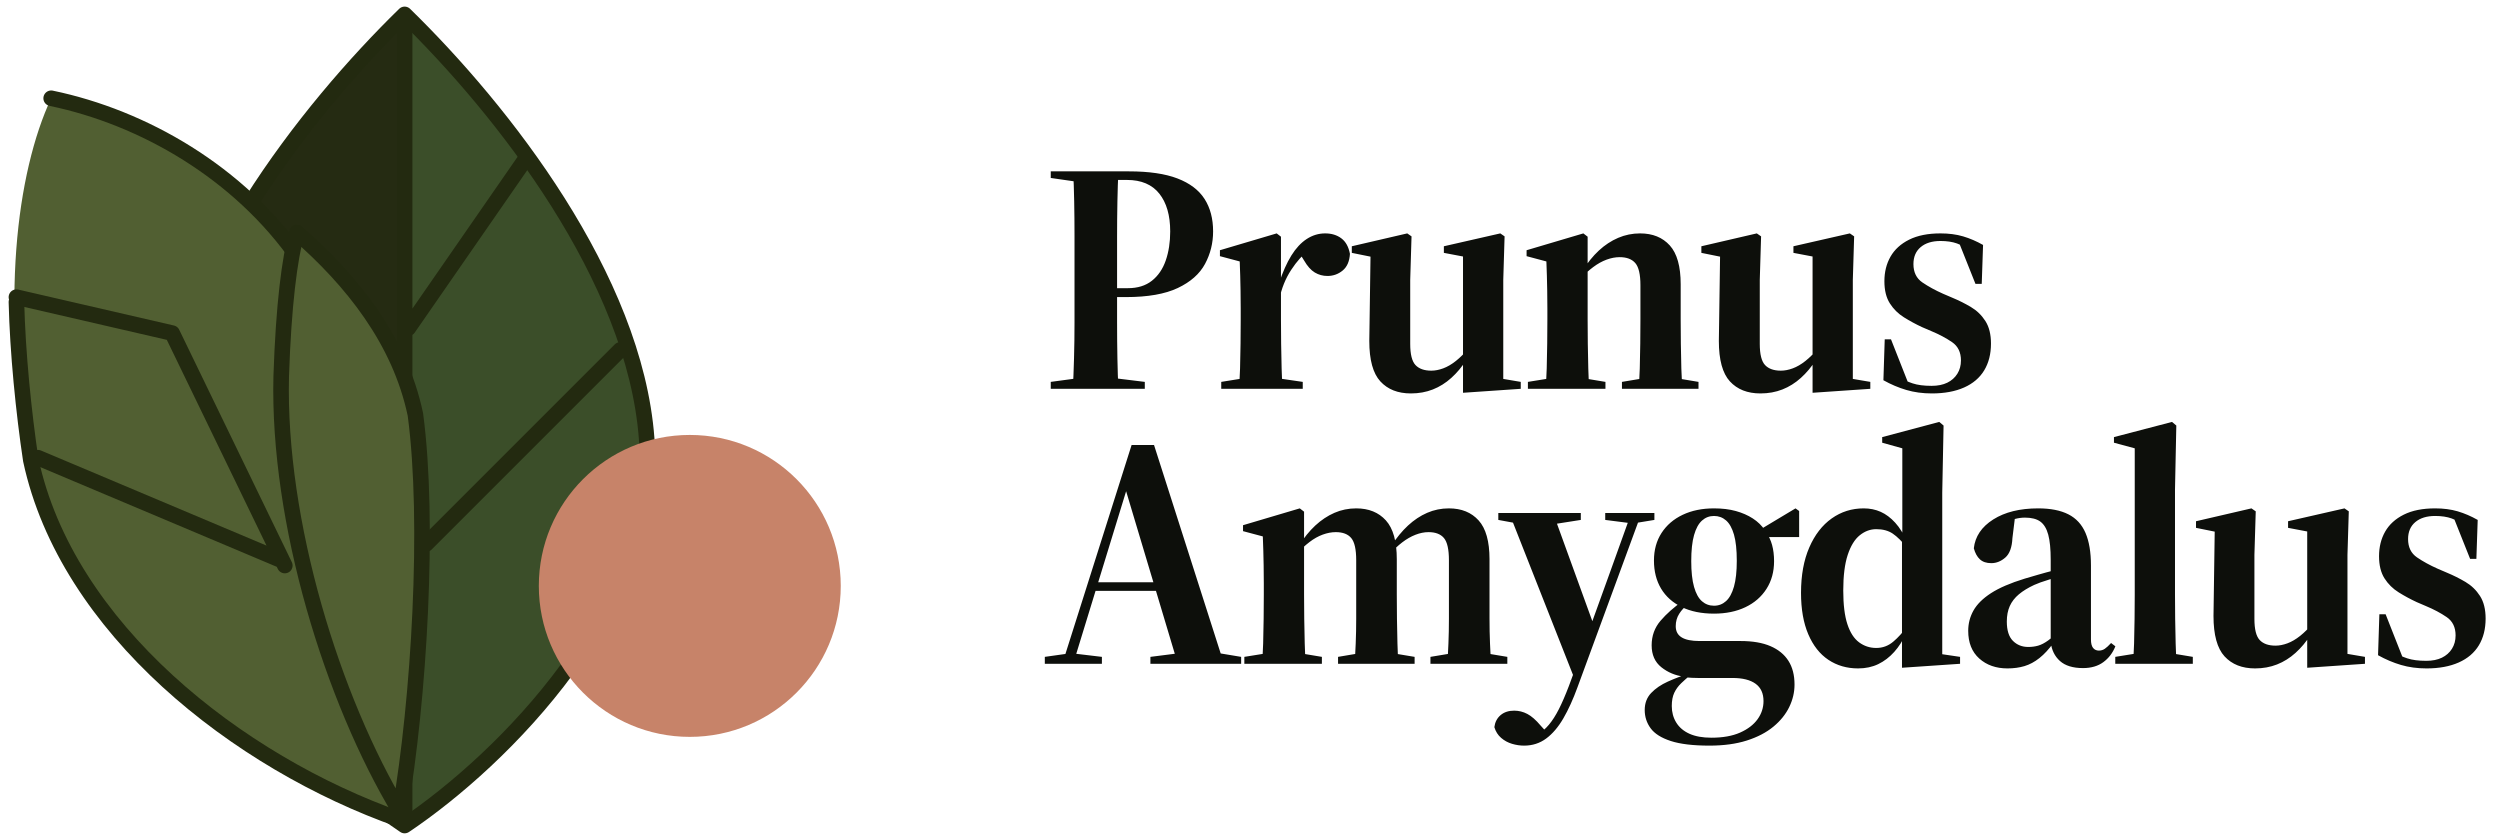
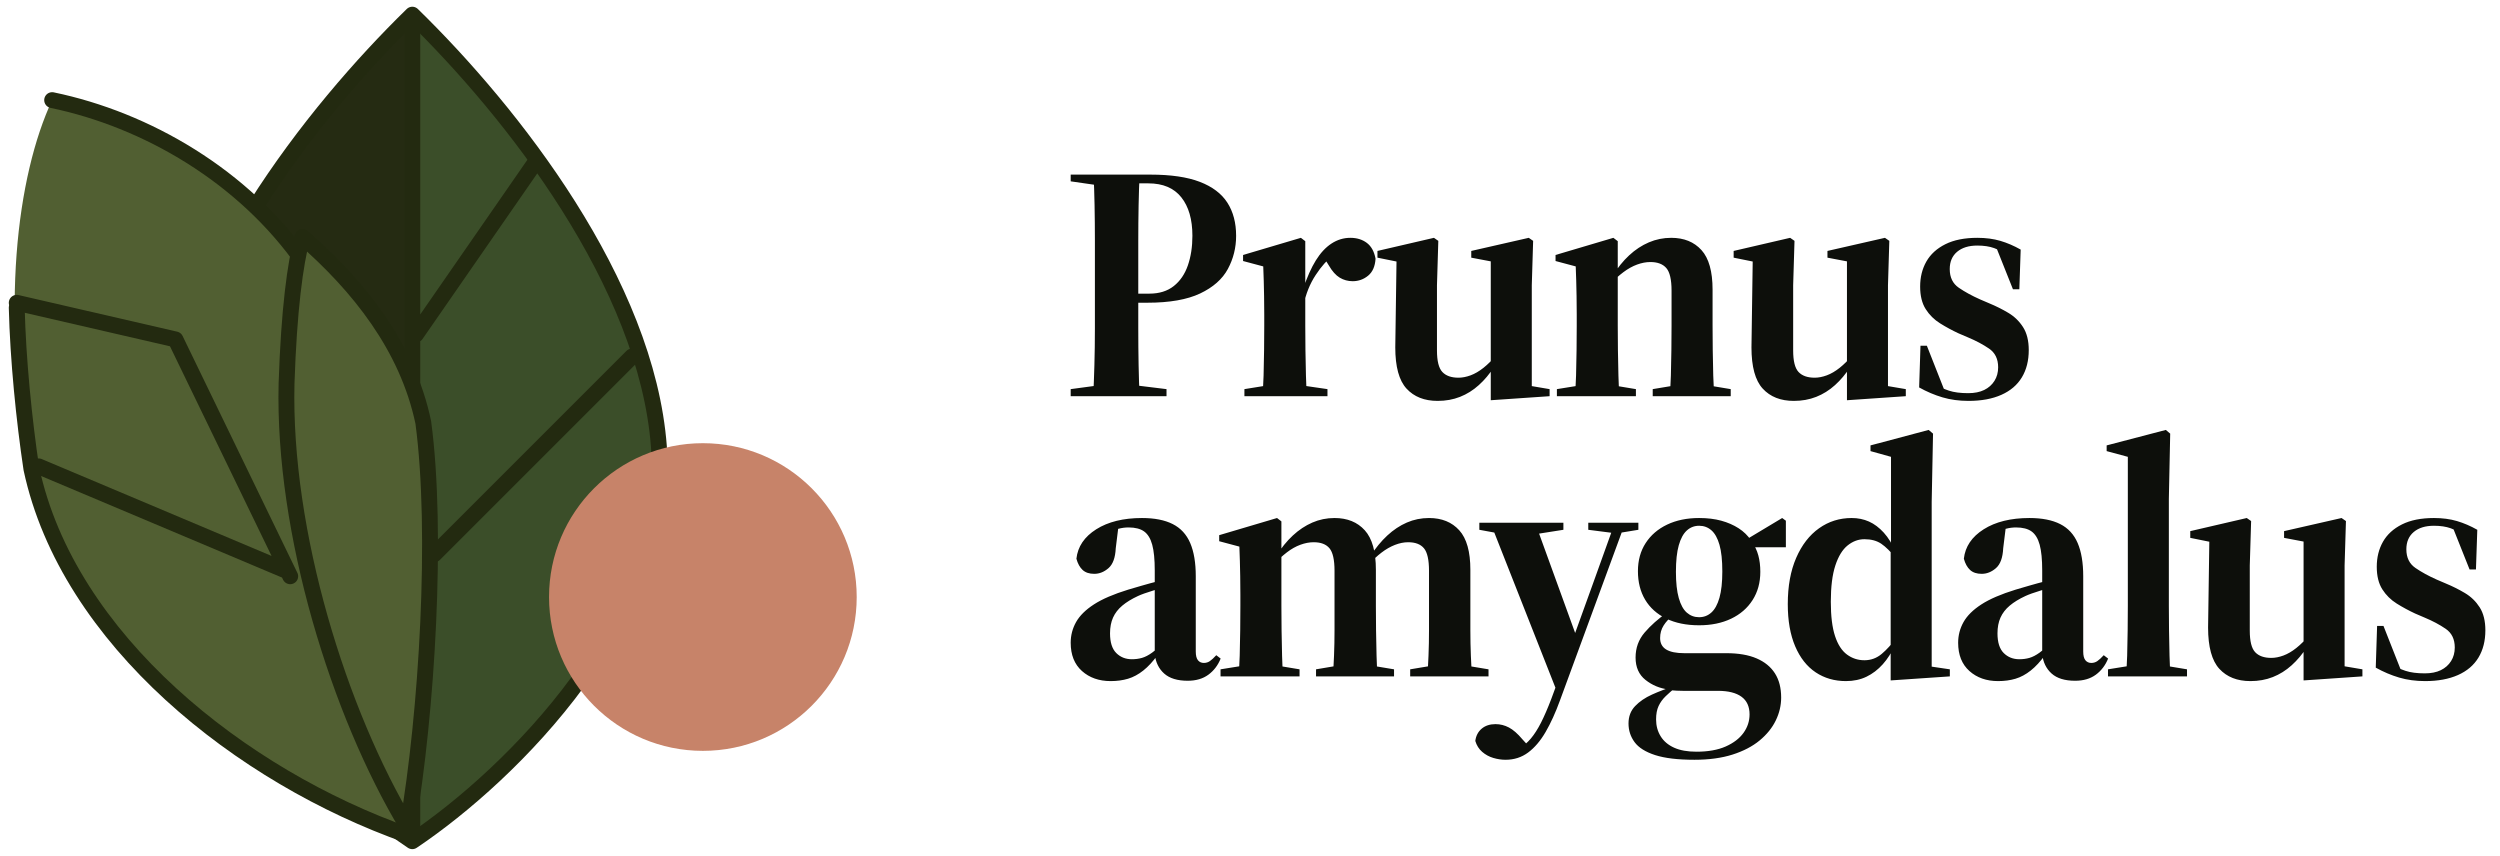
- <svg xmlns="http://www.w3.org/2000/svg" viewBox="47.43 15.33 695.51 233.66">
+ <svg xmlns="http://www.w3.org/2000/svg" viewBox="47.43 15.33 682.56 233.66">
  <g transform="translate(30 10) scale(.33333)">
    <path d="M390 705C472 650 602 520 592 382C582 248 472 108 390 28C308 108 198 248 188 382C178 520 308 650 390 705Z" fill="#3b4e29" />
    <path d="M390 705C308 650 178 520 188 382C198 248 308 108 390 28Z" fill="#252b12" />
    <path d="M390 40V700M393 290L490 150M408 470L570 308" fill="none" stroke="#232a10" stroke-width="13" stroke-linejoin="round" stroke-linecap="round" />
    <path d="M390 705C472 650 602 520 592 382C582 248 472 108 390 28C308 108 198 248 188 382C178 520 308 650 390 705Z" fill="none" stroke="#232a10" stroke-width="13" stroke-linejoin="round" stroke-linecap="round" />
    <path d="M386 700C250 652 108 540 78 400C52 272 66 160 95 98C172 114 252 160 302 232C342 302 382 500 386 700Z" fill="#515f32" />
    <path d="M66 268C67 310 72 360 78 400C108 540 250 652 386 700M95 98C172 114 252 160 302 232C342 302 382 500 386 700" fill="none" stroke="#232a10" stroke-width="13" stroke-linejoin="round" stroke-linecap="round" />
    <path d="M66 264L196 294L290 488M84 398L288 484" fill="none" stroke="#232a10" stroke-width="13" stroke-linejoin="round" stroke-linecap="round" />
    <path d="M386 693C330 600 284 452 287 330C289 270 294 232 300 210C346 250 386 300 399 362C411 452 402 600 386 693Z" fill="#515f32" stroke="#232a10" stroke-width="13" stroke-linejoin="round" stroke-linecap="round" />
    <circle cx="628" cy="505" r="126" fill="#c78369" />
  </g>
  <g fill="#0d0f0b">
    <path d="M339.754 123.5V121.572L349.301 120.287H355.452L365.917 121.572V123.5ZM345.905 123.5Q346.088 119.92 346.226 115.054Q346.364 110.189 346.364 104.956Q346.364 99.724 346.364 94.95V90.911Q346.364 86.229 346.364 81.134Q346.364 76.039 346.272 71.312Q346.18 66.584 345.996 63.004H358.573Q358.389 66.584 358.298 71.358Q358.206 76.131 358.206 81.18Q358.206 86.229 358.206 90.911V94.95Q358.206 99.724 358.206 104.956Q358.206 110.189 358.298 115.054Q358.389 119.92 358.573 123.5ZM351.504 97.98V95.501H361.235Q365.274 95.501 367.891 93.436Q370.507 91.37 371.746 87.79Q372.986 84.21 372.986 79.711Q372.986 73.01 369.956 69.2Q366.927 65.391 360.96 65.391H351.504V63.004H361.511Q369.864 63.004 375.005 64.978Q380.146 66.951 382.533 70.669Q384.92 74.387 384.92 79.711Q384.92 84.577 382.671 88.754Q380.421 92.931 375.097 95.455Q369.773 97.98 360.684 97.98ZM339.754 64.84V63.004H355.268V66.217H349.301ZM387.185 123.5V121.572L395.172 120.287H401.047L409.86 121.572V123.5ZM392.05 123.5Q392.326 121.205 392.418 117.854Q392.509 114.504 392.555 110.923Q392.601 107.343 392.601 104.222V101.193Q392.601 98.347 392.555 96.144Q392.509 93.94 392.464 92.013Q392.418 90.085 392.326 88.065L386.818 86.596V84.944L402.607 80.262L403.801 81.18V93.39V93.757V104.222Q403.801 107.343 403.847 110.923Q403.893 114.504 403.984 117.854Q404.076 121.205 404.26 123.5ZM403.342 98.622 401.965 94.124H403.25Q404.811 89.442 406.692 86.413Q408.574 83.383 410.961 81.823Q413.348 80.262 416.102 80.262Q418.764 80.262 420.6 81.639Q422.436 83.016 422.987 85.954Q422.803 89.075 420.967 90.59Q419.131 92.104 416.745 92.104Q414.817 92.104 413.21 91.141Q411.604 90.177 410.227 87.79L408.574 85.128L411.237 85.311Q409.033 86.78 406.647 90.406Q404.26 94.032 403.342 98.622ZM439.94 124.785Q434.524 124.785 431.449 121.434Q428.374 118.084 428.374 110.189L428.741 84.577L431.219 87.239L423.508 85.678V83.842L438.931 80.262L440.124 81.088L439.757 93.206V111.015Q439.757 115.33 441.226 116.89Q442.694 118.451 445.632 118.451Q447.193 118.451 448.937 117.808Q450.681 117.166 452.471 115.743Q454.261 114.32 456.005 112.209L456.281 115.605H455.271Q453.527 118.359 451.186 120.471Q448.845 122.582 446.045 123.684Q443.245 124.785 439.94 124.785ZM454.445 124.602V115.881V115.697V86.688L449.12 85.678V83.842L464.818 80.262L466.012 81.088L465.644 93.206V120.746L470.51 121.572V123.5ZM472.5 123.5V121.572L480.486 120.287H486.362L494.073 121.572V123.5ZM477.365 123.5Q477.641 121.205 477.732 117.854Q477.824 114.504 477.87 110.923Q477.916 107.343 477.916 104.222V101.193Q477.916 98.347 477.87 96.144Q477.824 93.94 477.778 92.013Q477.732 90.085 477.641 88.065L472.133 86.596V84.944L487.922 80.262L489.116 81.18V89.993V90.177V104.222Q489.116 107.343 489.161 110.923Q489.207 114.504 489.299 117.854Q489.391 121.205 489.575 123.5ZM498.663 123.5V121.572L506.374 120.287H512.249L519.96 121.572V123.5ZM503.253 123.5Q503.528 121.205 503.62 117.854Q503.712 114.504 503.758 110.923Q503.804 107.343 503.804 104.222V94.675Q503.804 90.177 502.381 88.524Q500.958 86.872 498.02 86.872Q496.276 86.872 494.394 87.56Q492.512 88.249 490.676 89.626Q488.84 91.003 487.096 92.839L486.821 90.727H487.647Q489.758 87.331 492.237 85.036Q494.715 82.741 497.607 81.502Q500.499 80.262 503.712 80.262Q508.944 80.262 511.974 83.613Q515.003 86.964 515.003 94.399V104.222Q515.003 107.343 515.049 110.923Q515.095 114.504 515.187 117.854Q515.279 121.205 515.554 123.5ZM537.189 124.785Q531.773 124.785 528.698 121.434Q525.622 118.084 525.622 110.189L525.99 84.577L528.468 87.239L520.757 85.678V83.842L536.179 80.262L537.373 81.088L537.006 93.206V111.015Q537.006 115.33 538.474 116.89Q539.943 118.451 542.881 118.451Q544.441 118.451 546.186 117.808Q547.93 117.166 549.72 115.743Q551.51 114.32 553.254 112.209L553.53 115.605H552.52Q550.776 118.359 548.435 120.471Q546.094 122.582 543.294 123.684Q540.494 124.785 537.189 124.785ZM551.694 124.602V115.881V115.697V86.688L546.369 85.678V83.842L562.067 80.262L563.26 81.088L562.893 93.206V120.746L567.759 121.572V123.5ZM584.896 124.785Q581.04 124.785 577.781 123.821Q574.522 122.857 571.401 121.113L571.768 109.73H573.512L578.286 121.848H575.165V120.012Q577.46 121.297 579.525 121.985Q581.591 122.674 584.804 122.674Q587.374 122.674 589.164 121.802Q590.954 120.93 591.964 119.323Q592.974 117.717 592.974 115.605Q592.974 112.209 590.495 110.51Q588.017 108.812 584.712 107.435L582.142 106.333Q579.571 105.14 577.139 103.625Q574.706 102.111 573.191 99.724Q571.676 97.337 571.676 93.573Q571.676 89.718 573.375 86.734Q575.073 83.751 578.561 82.006Q582.05 80.262 587.282 80.262Q590.771 80.262 593.571 81.088Q596.371 81.915 599.125 83.475L598.757 94.308H597.013L592.331 82.557H595.636V85.311Q593.8 83.751 591.872 83.062Q589.945 82.374 587.282 82.374Q583.794 82.374 581.774 84.072Q579.755 85.77 579.755 88.8Q579.755 92.196 582.233 93.895Q584.712 95.593 588.017 97.062L590.587 98.163Q593.249 99.265 595.728 100.734Q598.207 102.202 599.767 104.635Q601.328 107.068 601.328 110.923Q601.328 115.238 599.446 118.359Q597.564 121.48 593.846 123.133Q590.128 124.785 584.896 124.785Z" />
-     <path d="M338.102 200.0V198.072L344.619 197.154H346.272L353.983 198.072V200.0ZM342.967 200.0 362.245 139.137H368.487L387.949 200.0H375.097L359.95 149.418H361.511L361.143 150.612L345.996 200.0ZM351.045 179.712V177.325H375.648V179.712ZM367.478 200.0V198.072L377.576 196.787H385.011L392.723 198.072V200.0ZM393.611 200.0V198.072L401.598 196.787H407.473L415.184 198.072V200.0ZM398.476 200.0Q398.752 197.705 398.844 194.354Q398.935 191.004 398.981 187.423Q399.027 183.843 399.027 180.722V177.693Q399.027 174.847 398.981 172.644Q398.935 170.44 398.889 168.513Q398.844 166.585 398.752 164.565L393.244 163.096V161.444L409.033 156.762L410.227 157.68V166.034V166.677V180.722Q410.227 183.843 410.273 187.423Q410.319 191.004 410.41 194.354Q410.502 197.705 410.686 200.0ZM419.682 200.0V198.072L427.302 196.787H433.269L440.98 198.072V200.0ZM424.272 200.0Q424.456 197.705 424.594 194.354Q424.731 191.004 424.731 187.423Q424.731 183.843 424.731 180.722V171.175Q424.731 166.677 423.354 165.024Q421.977 163.372 419.04 163.372Q417.295 163.372 415.413 164.06Q413.532 164.749 411.741 166.126Q409.951 167.503 408.207 169.339L407.932 167.227H408.758Q410.869 163.831 413.348 161.536Q415.827 159.241 418.672 158.002Q421.518 156.762 424.731 156.762Q429.964 156.762 432.993 160.113Q436.023 163.464 436.023 170.899V180.722Q436.023 183.843 436.068 187.423Q436.114 191.004 436.206 194.354Q436.298 197.705 436.482 200.0ZM445.386 200.0V198.072L453.097 196.787H459.064L466.776 198.072V200.0ZM450.068 200.0Q450.252 197.705 450.389 194.354Q450.527 191.004 450.527 187.423Q450.527 183.843 450.527 180.722V171.175Q450.527 166.677 449.15 165.024Q447.773 163.372 444.835 163.372Q443.091 163.372 441.209 164.106Q439.327 164.841 437.537 166.218Q435.747 167.595 434.003 169.522L433.636 167.227H434.462Q436.665 163.831 439.144 161.536Q441.622 159.241 444.468 158.002Q447.314 156.762 450.527 156.762Q455.76 156.762 458.789 160.113Q461.818 163.464 461.818 170.899V180.722Q461.818 183.843 461.818 187.423Q461.818 191.004 461.956 194.354Q462.094 197.705 462.277 200.0ZM471.428 222.766Q469.775 222.766 468.077 222.262Q466.379 221.757 465.048 220.609Q463.717 219.462 463.166 217.626Q463.441 215.514 464.91 214.275Q466.379 213.036 468.674 213.036Q470.602 213.036 472.346 213.954Q474.09 214.872 476.018 217.167L477.854 219.186L476.569 220.288L475.008 219.829Q476.936 218.635 478.359 216.937Q479.782 215.239 481.113 212.623Q482.444 210.006 483.913 206.151L487.126 197.43L487.309 196.787L495.296 174.663L501.263 158.047H504.109L486.299 206.518Q484.463 211.567 482.352 215.193Q480.241 218.819 477.578 220.793Q474.916 222.766 471.428 222.766ZM485.381 203.947 467.297 158.047H479.506L491.165 190.177L488.044 197.613ZM464.267 159.975V158.047H487.217V159.975L479.047 161.26H471.244ZM494.011 159.975V158.047H507.689V159.975L502.089 160.893H501.171ZM522.99 222.766Q516.197 222.766 512.249 221.481Q508.302 220.196 506.649 217.947Q504.997 215.698 504.997 212.852Q504.997 210.006 506.787 208.124Q508.577 206.242 511.423 204.957Q514.269 203.672 517.482 202.662L517.849 203.029Q516.38 204.223 515.141 205.416Q513.902 206.61 513.213 208.078Q512.525 209.547 512.525 211.75Q512.525 214.321 513.764 216.34Q515.003 218.36 517.436 219.462Q519.869 220.563 523.541 220.563Q528.314 220.563 531.527 219.14Q534.74 217.717 536.393 215.422Q538.045 213.127 538.045 210.373Q538.045 207.16 535.842 205.554Q533.639 203.947 529.416 203.947H519.869Q519.134 203.947 518.124 203.901Q517.115 203.856 516.197 203.764L515.921 203.58Q512.341 203.121 509.633 200.964Q506.925 198.807 506.925 194.859Q506.925 190.912 509.403 188.02Q511.882 185.128 515.554 182.558V181.732L516.931 183.568Q515.554 184.578 514.59 186.092Q513.626 187.607 513.626 189.535Q513.626 191.646 515.279 192.656Q516.931 193.666 520.236 193.666H531.711Q536.668 193.666 539.973 195.089Q543.278 196.512 544.976 199.174Q546.674 201.836 546.674 205.783Q546.674 208.996 545.205 212.026Q543.737 215.055 540.799 217.488Q537.861 219.921 533.409 221.344Q528.957 222.766 522.99 222.766ZM524.275 186.046Q519.042 186.046 515.279 184.21Q511.515 182.374 509.541 179.07Q507.567 175.765 507.567 171.267Q507.567 166.86 509.679 163.601Q511.79 160.342 515.554 158.552Q519.318 156.762 524.275 156.762Q527.672 156.762 530.334 157.497Q532.996 158.231 535.062 159.562Q537.127 160.893 538.412 162.821L538.688 163.28Q539.881 164.932 540.432 166.952Q540.983 168.972 540.983 171.45Q540.983 175.857 538.871 179.161Q536.76 182.466 532.996 184.256Q529.232 186.046 524.275 186.046ZM524.275 183.843Q526.203 183.843 527.626 182.558Q529.049 181.273 529.829 178.519Q530.609 175.765 530.609 171.358Q530.609 166.768 529.829 164.06Q529.049 161.352 527.626 160.113Q526.203 158.874 524.275 158.874Q522.347 158.874 520.924 160.159Q519.501 161.444 518.721 164.198Q517.941 166.952 517.941 171.45Q517.941 175.857 518.721 178.611Q519.501 181.365 520.924 182.604Q522.347 183.843 524.275 183.843ZM536.943 164.749 536.484 162.821H536.852L546.95 156.762L547.959 157.497V164.749ZM564.362 201.285Q559.68 201.285 556.1 198.898Q552.52 196.512 550.5 191.784Q548.481 187.056 548.481 180.263Q548.481 172.919 550.776 167.641Q553.071 162.362 557.018 159.562Q560.965 156.762 565.923 156.762Q568.493 156.762 570.65 157.726Q572.808 158.69 574.689 160.755Q576.571 162.821 578.04 166.218H579.234L578.132 167.87Q575.837 165.024 574.001 163.785Q572.165 162.546 569.411 162.546Q566.932 162.546 564.821 164.244Q562.71 165.942 561.47 169.706Q560.231 173.47 560.231 179.62Q560.231 185.496 561.379 188.984Q562.526 192.472 564.637 194.033Q566.749 195.594 569.411 195.594Q572.073 195.594 574.139 193.849Q576.204 192.105 578.04 189.535L578.591 191.554H577.673Q576.388 194.492 574.414 196.695Q572.44 198.898 569.962 200.092Q567.483 201.285 564.362 201.285ZM576.571 201.102V192.931V192.564V165.3L576.663 164.29V140.055L571.063 138.494V136.933L586.945 132.711L588.138 133.72L587.771 152.356V197.338L592.728 198.072V200.0ZM605.918 201.285Q601.144 201.285 598.069 198.531Q594.994 195.777 594.994 190.82Q594.994 187.791 596.462 185.174Q597.931 182.558 601.328 180.355Q604.724 178.152 610.691 176.316Q612.252 175.857 614.455 175.214Q616.658 174.571 619.183 173.929Q621.707 173.286 624.094 172.644V174.571Q620.422 175.673 617.576 176.545Q614.731 177.417 613.354 178.06Q610.783 179.253 609.085 180.676Q607.387 182.099 606.56 183.935Q605.734 185.771 605.734 188.25Q605.734 191.922 607.433 193.62Q609.131 195.318 611.701 195.318Q613.17 195.318 614.455 194.951Q615.74 194.584 617.209 193.528Q618.678 192.472 620.698 190.636L621.432 194.217H618.678Q616.842 196.787 614.822 198.394Q612.803 200.0 610.646 200.643Q608.488 201.285 605.918 201.285ZM626.94 201.193Q622.717 201.193 620.514 199.22Q618.311 197.246 617.944 193.941V193.666V171.083Q617.944 166.585 617.255 164.06Q616.567 161.536 615.052 160.434Q613.537 159.333 610.783 159.333Q609.406 159.333 608.029 159.7Q606.652 160.067 605.367 160.618L608.121 158.323L607.295 165.024Q607.111 168.88 605.321 170.44Q603.531 172.001 601.42 172.001Q599.4 172.001 598.253 170.945Q597.105 169.89 596.554 167.87Q597.105 162.913 601.97 159.838Q606.836 156.762 614.455 156.762Q619.596 156.762 622.855 158.415Q626.114 160.067 627.629 163.601Q629.143 167.136 629.143 172.644V193.207Q629.143 194.859 629.74 195.594Q630.337 196.328 631.346 196.328Q632.264 196.328 632.999 195.823Q633.733 195.318 634.743 194.217L635.936 195.135Q634.835 197.889 632.586 199.541Q630.337 201.193 626.94 201.193ZM635.907 200.0V198.072L643.893 196.787H649.769L657.48 198.072V200.0ZM640.772 200.0Q641.048 197.705 641.139 194.354Q641.231 191.004 641.277 187.423Q641.323 183.843 641.323 180.722V140.055L635.54 138.494V136.933L651.696 132.711L652.89 133.72L652.523 151.53V180.722Q652.523 183.843 652.568 187.423Q652.614 191.004 652.706 194.354Q652.798 197.705 652.982 200.0ZM674.8 201.285Q669.384 201.285 666.309 197.935Q663.234 194.584 663.234 186.689L663.601 161.077L666.079 163.739L658.368 162.178V160.342L673.791 156.762L674.984 157.588L674.617 169.706V187.515Q674.617 191.83 676.086 193.39Q677.554 194.951 680.492 194.951Q682.053 194.951 683.797 194.308Q685.541 193.666 687.331 192.243Q689.121 190.82 690.865 188.709L691.141 192.105H690.131Q688.387 194.859 686.046 196.971Q683.705 199.082 680.905 200.184Q678.105 201.285 674.8 201.285ZM689.305 201.102V192.381V192.197V163.188L683.98 162.178V160.342L699.678 156.762L700.872 157.588L700.504 169.706V197.246L705.37 198.072V200.0ZM722.507 201.285Q718.651 201.285 715.392 200.321Q712.133 199.357 709.012 197.613L709.379 186.23H711.124L715.897 198.348H712.776V196.512Q715.071 197.797 717.137 198.485Q719.202 199.174 722.415 199.174Q724.985 199.174 726.775 198.302Q728.566 197.43 729.575 195.823Q730.585 194.217 730.585 192.105Q730.585 188.709 728.107 187.01Q725.628 185.312 722.323 183.935L719.753 182.833Q717.182 181.64 714.75 180.125Q712.317 178.611 710.802 176.224Q709.288 173.837 709.288 170.073Q709.288 166.218 710.986 163.234Q712.684 160.251 716.173 158.506Q719.661 156.762 724.894 156.762Q728.382 156.762 731.182 157.588Q733.982 158.415 736.736 159.975L736.369 170.808H734.624L729.943 159.057H733.247V161.811Q731.411 160.251 729.484 159.562Q727.556 158.874 724.894 158.874Q721.405 158.874 719.386 160.572Q717.366 162.27 717.366 165.3Q717.366 168.696 719.845 170.394Q722.323 172.093 725.628 173.562L728.198 174.663Q730.861 175.765 733.339 177.234Q735.818 178.702 737.378 181.135Q738.939 183.568 738.939 187.423Q738.939 191.738 737.057 194.859Q735.175 197.98 731.457 199.633Q727.739 201.285 722.507 201.285Z" />
+     <path d="M350.678 201.285Q345.905 201.285 342.829 198.531Q339.754 195.777 339.754 190.82Q339.754 187.791 341.223 185.174Q342.692 182.558 346.088 180.355Q349.485 178.152 355.452 176.316Q357.012 175.857 359.216 175.214Q361.419 174.571 363.943 173.929Q366.468 173.286 368.855 172.644V174.571Q365.183 175.673 362.337 176.545Q359.491 177.417 358.114 178.06Q355.544 179.253 353.845 180.676Q352.147 182.099 351.321 183.935Q350.495 185.771 350.495 188.25Q350.495 191.922 352.193 193.62Q353.891 195.318 356.462 195.318Q357.93 195.318 359.216 194.951Q360.501 194.584 361.97 193.528Q363.438 192.472 365.458 190.636L366.192 194.217H363.438Q361.602 196.787 359.583 198.394Q357.563 200.0 355.406 200.643Q353.249 201.285 350.678 201.285ZM371.7 201.193Q367.478 201.193 365.274 199.22Q363.071 197.246 362.704 193.941V193.666V171.083Q362.704 166.585 362.015 164.06Q361.327 161.536 359.812 160.434Q358.298 159.333 355.544 159.333Q354.167 159.333 352.79 159.7Q351.413 160.067 350.127 160.618L352.881 158.323L352.055 165.024Q351.872 168.88 350.082 170.44Q348.291 172.001 346.18 172.001Q344.16 172.001 343.013 170.945Q341.865 169.89 341.315 167.87Q341.865 162.913 346.731 159.838Q351.596 156.762 359.216 156.762Q364.356 156.762 367.615 158.415Q370.874 160.067 372.389 163.601Q373.904 167.136 373.904 172.644V193.207Q373.904 194.859 374.5 195.594Q375.097 196.328 376.107 196.328Q377.025 196.328 377.759 195.823Q378.494 195.318 379.503 194.217L380.697 195.135Q379.595 197.889 377.346 199.541Q375.097 201.193 371.7 201.193ZM380.667 200.0V198.072L388.654 196.787H394.529L402.24 198.072V200.0ZM385.533 200.0Q385.808 197.705 385.9 194.354Q385.992 191.004 386.038 187.423Q386.083 183.843 386.083 180.722V177.693Q386.083 174.847 386.038 172.644Q385.992 170.44 385.946 168.513Q385.9 166.585 385.808 164.565L380.3 163.096V161.444L396.09 156.762L397.283 157.68V166.034V166.677V180.722Q397.283 183.843 397.329 187.423Q397.375 191.004 397.467 194.354Q397.558 197.705 397.742 200.0ZM406.738 200.0V198.072L414.358 196.787H420.325L428.036 198.072V200.0ZM411.328 200.0Q411.512 197.705 411.65 194.354Q411.787 191.004 411.787 187.423Q411.787 183.843 411.787 180.722V171.175Q411.787 166.677 410.41 165.024Q409.033 163.372 406.096 163.372Q404.352 163.372 402.47 164.06Q400.588 164.749 398.798 166.126Q397.008 167.503 395.263 169.339L394.988 167.227H395.814Q397.926 163.831 400.404 161.536Q402.883 159.241 405.729 158.002Q408.574 156.762 411.787 156.762Q417.02 156.762 420.049 160.113Q423.079 163.464 423.079 170.899V180.722Q423.079 183.843 423.125 187.423Q423.171 191.004 423.262 194.354Q423.354 197.705 423.538 200.0ZM432.442 200.0V198.072L440.154 196.787H446.121L453.832 198.072V200.0ZM437.124 200.0Q437.308 197.705 437.445 194.354Q437.583 191.004 437.583 187.423Q437.583 183.843 437.583 180.722V171.175Q437.583 166.677 436.206 165.024Q434.829 163.372 431.892 163.372Q430.147 163.372 428.265 164.106Q426.384 164.841 424.594 166.218Q422.803 167.595 421.059 169.522L420.692 167.227H421.518Q423.721 163.831 426.2 161.536Q428.679 159.241 431.524 158.002Q434.37 156.762 437.583 156.762Q442.816 156.762 445.845 160.113Q448.875 163.464 448.875 170.899V180.722Q448.875 183.843 448.875 187.423Q448.875 191.004 449.012 194.354Q449.15 197.705 449.334 200.0ZM458.484 222.766Q456.832 222.766 455.133 222.262Q453.435 221.757 452.104 220.609Q450.773 219.462 450.222 217.626Q450.497 215.514 451.966 214.275Q453.435 213.036 455.73 213.036Q457.658 213.036 459.402 213.954Q461.146 214.872 463.074 217.167L464.91 219.186L463.625 220.288L462.064 219.829Q463.992 218.635 465.415 216.937Q466.838 215.239 468.169 212.623Q469.5 210.006 470.969 206.151L474.182 197.43L474.365 196.787L482.352 174.663L488.319 158.047H491.165L473.356 206.518Q471.52 211.567 469.408 215.193Q467.297 218.819 464.635 220.793Q461.972 222.766 458.484 222.766ZM472.438 203.947 454.353 158.047H466.562L478.221 190.177L475.1 197.613ZM451.324 159.975V158.047H474.274V159.975L466.103 161.26H458.3ZM481.067 159.975V158.047H494.745V159.975L489.145 160.893H488.227ZM510.046 222.766Q503.253 222.766 499.305 221.481Q495.358 220.196 493.706 217.947Q492.053 215.698 492.053 212.852Q492.053 210.006 493.843 208.124Q495.633 206.242 498.479 204.957Q501.325 203.672 504.538 202.662L504.905 203.029Q503.436 204.223 502.197 205.416Q500.958 206.61 500.269 208.078Q499.581 209.547 499.581 211.75Q499.581 214.321 500.82 216.34Q502.059 218.36 504.492 219.462Q506.925 220.563 510.597 220.563Q515.37 220.563 518.583 219.14Q521.796 217.717 523.449 215.422Q525.101 213.127 525.101 210.373Q525.101 207.16 522.898 205.554Q520.695 203.947 516.472 203.947H506.925Q506.19 203.947 505.181 203.901Q504.171 203.856 503.253 203.764L502.977 203.58Q499.397 203.121 496.689 200.964Q493.981 198.807 493.981 194.859Q493.981 190.912 496.46 188.02Q498.938 185.128 502.61 182.558V181.732L503.987 183.568Q502.61 184.578 501.646 186.092Q500.682 187.607 500.682 189.535Q500.682 191.646 502.335 192.656Q503.987 193.666 507.292 193.666H518.767Q523.724 193.666 527.029 195.089Q530.334 196.512 532.032 199.174Q533.73 201.836 533.73 205.783Q533.73 208.996 532.262 212.026Q530.793 215.055 527.855 217.488Q524.918 219.921 520.465 221.344Q516.013 222.766 510.046 222.766ZM511.331 186.046Q506.099 186.046 502.335 184.21Q498.571 182.374 496.597 179.07Q494.624 175.765 494.624 171.267Q494.624 166.86 496.735 163.601Q498.846 160.342 502.61 158.552Q506.374 156.762 511.331 156.762Q514.728 156.762 517.39 157.497Q520.052 158.231 522.118 159.562Q524.183 160.893 525.468 162.821L525.744 163.28Q526.937 164.932 527.488 166.952Q528.039 168.972 528.039 171.45Q528.039 175.857 525.927 179.161Q523.816 182.466 520.052 184.256Q516.288 186.046 511.331 186.046ZM511.331 183.843Q513.259 183.843 514.682 182.558Q516.105 181.273 516.885 178.519Q517.665 175.765 517.665 171.358Q517.665 166.768 516.885 164.06Q516.105 161.352 514.682 160.113Q513.259 158.874 511.331 158.874Q509.403 158.874 507.981 160.159Q506.558 161.444 505.777 164.198Q504.997 166.952 504.997 171.45Q504.997 175.857 505.777 178.611Q506.558 181.365 507.981 182.604Q509.403 183.843 511.331 183.843ZM524 164.749 523.541 162.821H523.908L534.006 156.762L535.016 157.497V164.749ZM551.418 201.285Q546.736 201.285 543.156 198.898Q539.576 196.512 537.556 191.784Q535.537 187.056 535.537 180.263Q535.537 172.919 537.832 167.641Q540.127 162.362 544.074 159.562Q548.022 156.762 552.979 156.762Q555.549 156.762 557.707 157.726Q559.864 158.69 561.746 160.755Q563.628 162.821 565.096 166.218H566.29L565.188 167.87Q562.893 165.024 561.057 163.785Q559.221 162.546 556.467 162.546Q553.989 162.546 551.877 164.244Q549.766 165.942 548.526 169.706Q547.287 173.47 547.287 179.62Q547.287 185.496 548.435 188.984Q549.582 192.472 551.694 194.033Q553.805 195.594 556.467 195.594Q559.129 195.594 561.195 193.849Q563.26 192.105 565.096 189.535L565.647 191.554H564.729Q563.444 194.492 561.47 196.695Q559.497 198.898 557.018 200.092Q554.539 201.285 551.418 201.285ZM563.628 201.102V192.931V192.564V165.3L563.719 164.29V140.055L558.12 138.494V136.933L574.001 132.711L575.194 133.72L574.827 152.356V197.338L579.784 198.072V200.0ZM592.974 201.285Q588.2 201.285 585.125 198.531Q582.05 195.777 582.05 190.82Q582.05 187.791 583.519 185.174Q584.987 182.558 588.384 180.355Q591.781 178.152 597.748 176.316Q599.308 175.857 601.511 175.214Q603.715 174.571 606.239 173.929Q608.764 173.286 611.15 172.644V174.571Q607.478 175.673 604.633 176.545Q601.787 177.417 600.41 178.06Q597.839 179.253 596.141 180.676Q594.443 182.099 593.617 183.935Q592.79 185.771 592.79 188.25Q592.79 191.922 594.489 193.62Q596.187 195.318 598.757 195.318Q600.226 195.318 601.511 194.951Q602.797 194.584 604.265 193.528Q605.734 192.472 607.754 190.636L608.488 194.217H605.734Q603.898 196.787 601.879 198.394Q599.859 200.0 597.702 200.643Q595.544 201.285 592.974 201.285ZM613.996 201.193Q609.773 201.193 607.57 199.22Q605.367 197.246 605 193.941V193.666V171.083Q605 166.585 604.311 164.06Q603.623 161.536 602.108 160.434Q600.593 159.333 597.839 159.333Q596.462 159.333 595.085 159.7Q593.708 160.067 592.423 160.618L595.177 158.323L594.351 165.024Q594.167 168.88 592.377 170.44Q590.587 172.001 588.476 172.001Q586.456 172.001 585.309 170.945Q584.161 169.89 583.61 167.87Q584.161 162.913 589.027 159.838Q593.892 156.762 601.511 156.762Q606.652 156.762 609.911 158.415Q613.17 160.067 614.685 163.601Q616.199 167.136 616.199 172.644V193.207Q616.199 194.859 616.796 195.594Q617.393 196.328 618.403 196.328Q619.321 196.328 620.055 195.823Q620.789 195.318 621.799 194.217L622.993 195.135Q621.891 197.889 619.642 199.541Q617.393 201.193 613.996 201.193ZM622.963 200.0V198.072L630.95 196.787H636.825L644.536 198.072V200.0ZM627.828 200.0Q628.104 197.705 628.196 194.354Q628.287 191.004 628.333 187.423Q628.379 183.843 628.379 180.722V140.055L622.596 138.494V136.933L638.753 132.711L639.946 133.72L639.579 151.53V180.722Q639.579 183.843 639.625 187.423Q639.671 191.004 639.762 194.354Q639.854 197.705 640.038 200.0ZM661.857 201.285Q656.44 201.285 653.365 197.935Q650.29 194.584 650.29 186.689L650.657 161.077L653.136 163.739L645.424 162.178V160.342L660.847 156.762L662.04 157.588L661.673 169.706V187.515Q661.673 191.83 663.142 193.39Q664.611 194.951 667.548 194.951Q669.109 194.951 670.853 194.308Q672.597 193.666 674.387 192.243Q676.177 190.82 677.922 188.709L678.197 192.105H677.187Q675.443 194.859 673.102 196.971Q670.761 199.082 667.961 200.184Q665.161 201.285 661.857 201.285ZM676.361 201.102V192.381V192.197V163.188L671.037 162.178V160.342L686.734 156.762L687.928 157.588L687.561 169.706V197.246L692.426 198.072V200.0ZM709.563 201.285Q705.707 201.285 702.448 200.321Q699.19 199.357 696.068 197.613L696.436 186.23H698.18L702.953 198.348H699.832V196.512Q702.127 197.797 704.193 198.485Q706.258 199.174 709.471 199.174Q712.042 199.174 713.832 198.302Q715.622 197.43 716.632 195.823Q717.641 194.217 717.641 192.105Q717.641 188.709 715.163 187.01Q712.684 185.312 709.379 183.935L706.809 182.833Q704.239 181.64 701.806 180.125Q699.373 178.611 697.859 176.224Q696.344 173.837 696.344 170.073Q696.344 166.218 698.042 163.234Q699.74 160.251 703.229 158.506Q706.717 156.762 711.95 156.762Q715.438 156.762 718.238 157.588Q721.038 158.415 723.792 159.975L723.425 170.808H721.681L716.999 159.057H720.304V161.811Q718.468 160.251 716.54 159.562Q714.612 158.874 711.95 158.874Q708.461 158.874 706.442 160.572Q704.422 162.27 704.422 165.3Q704.422 168.696 706.901 170.394Q709.379 172.093 712.684 173.562L715.255 174.663Q717.917 175.765 720.395 177.234Q722.874 178.702 724.435 181.135Q725.995 183.568 725.995 187.423Q725.995 191.738 724.113 194.859Q722.231 197.98 718.514 199.633Q714.796 201.285 709.563 201.285Z" />
  </g>
</svg>
